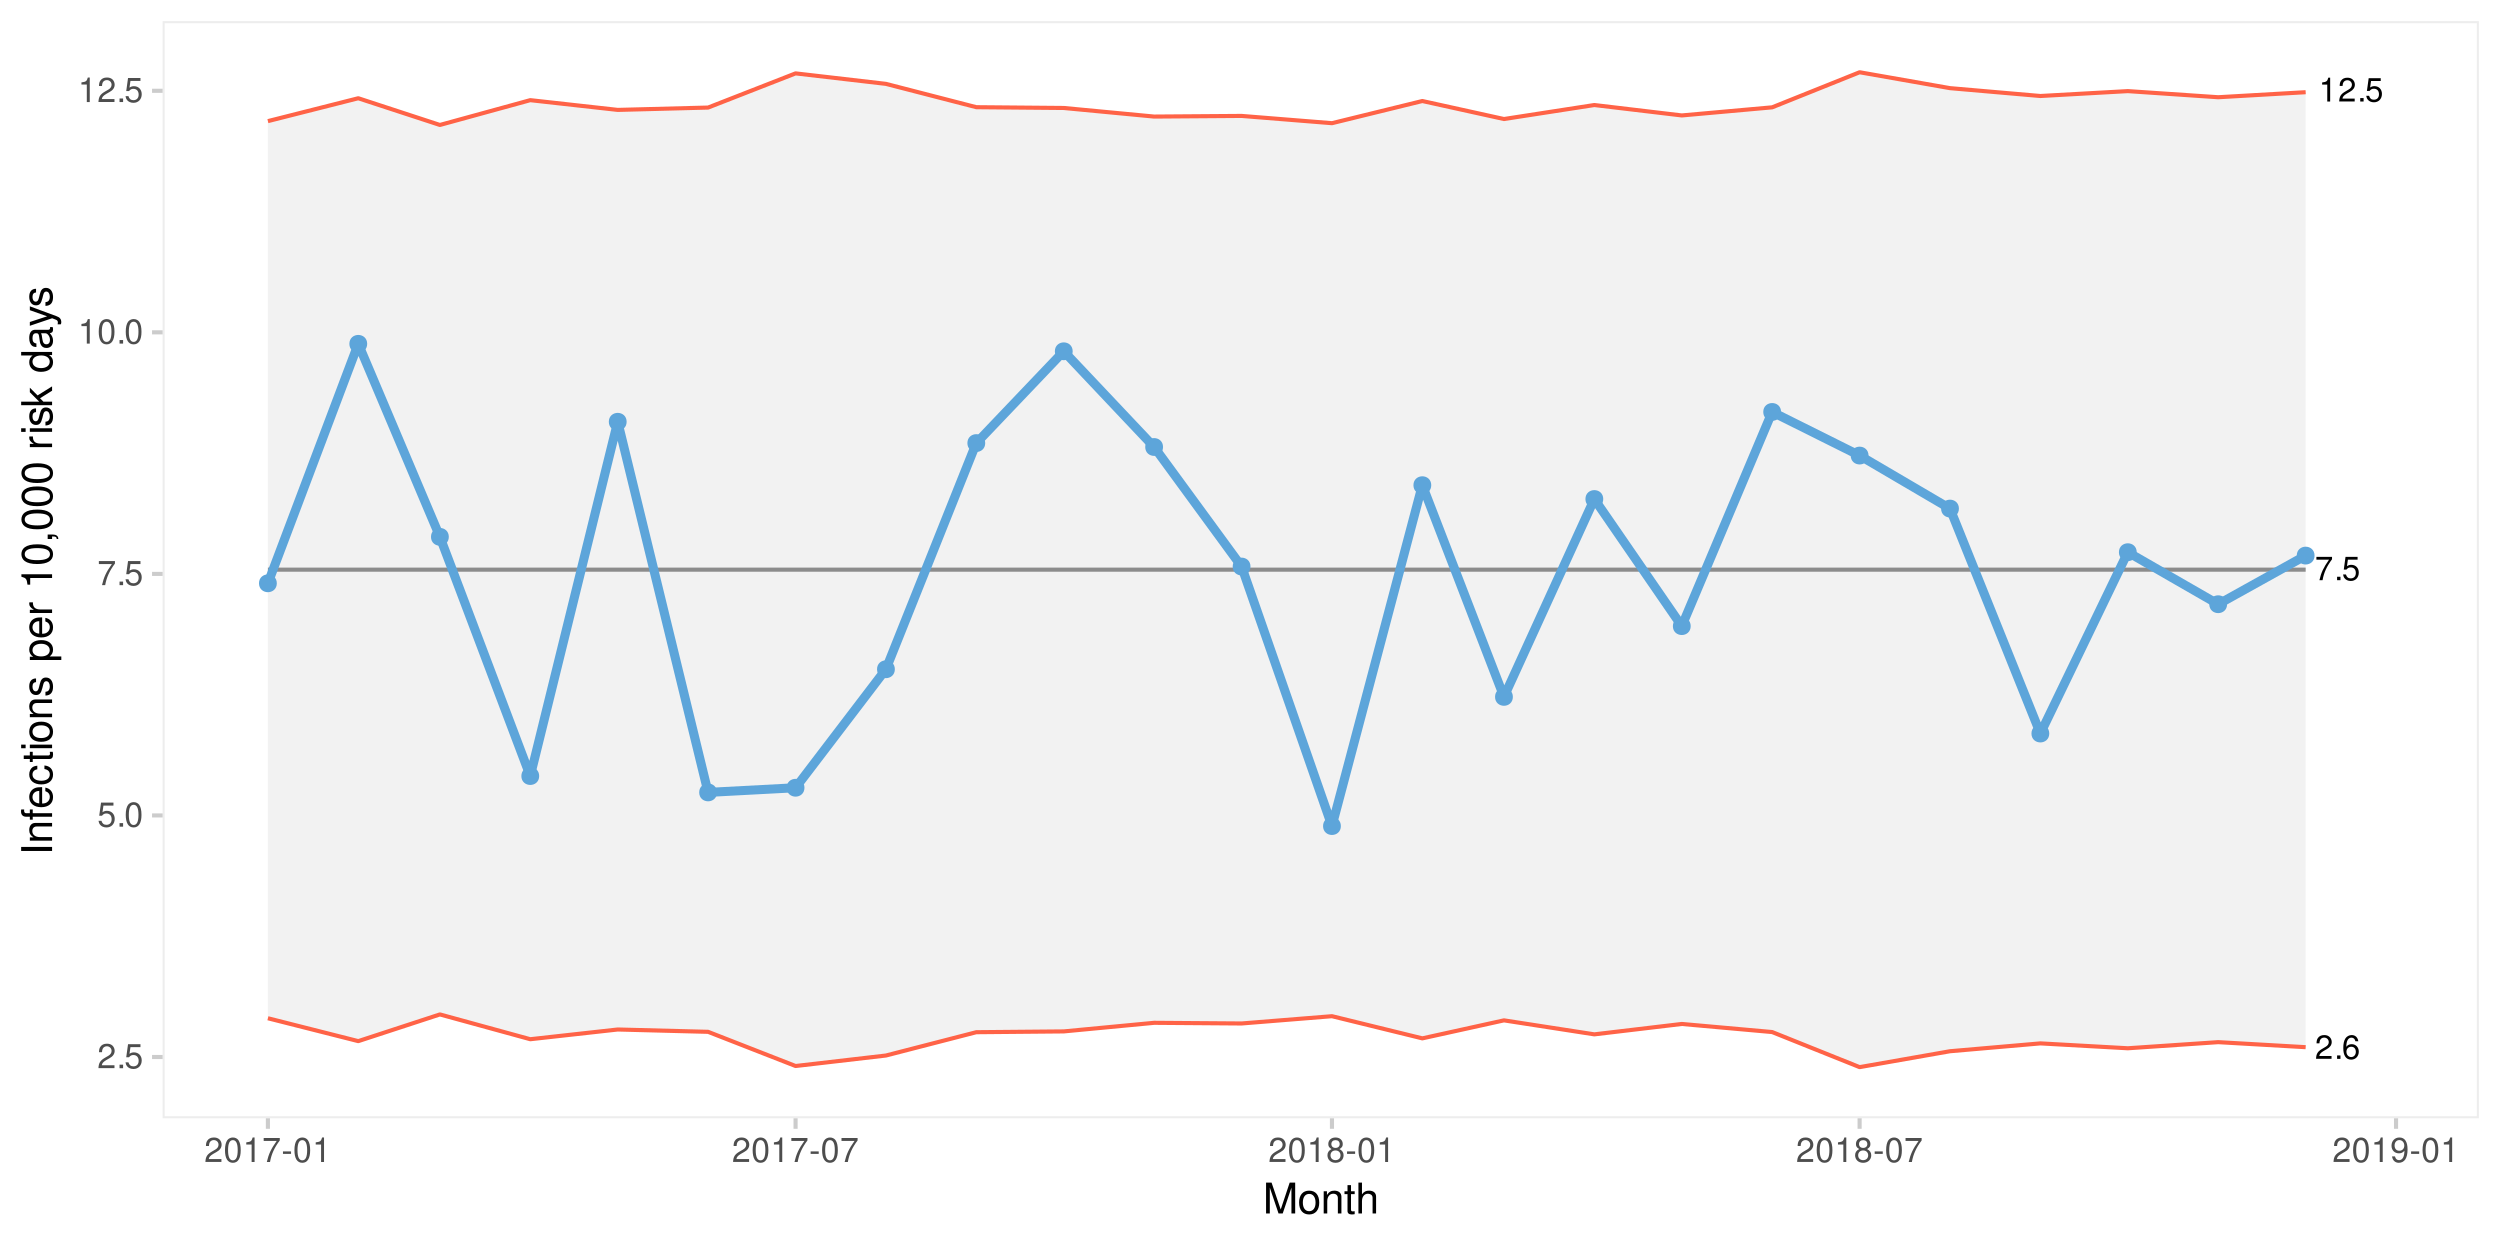
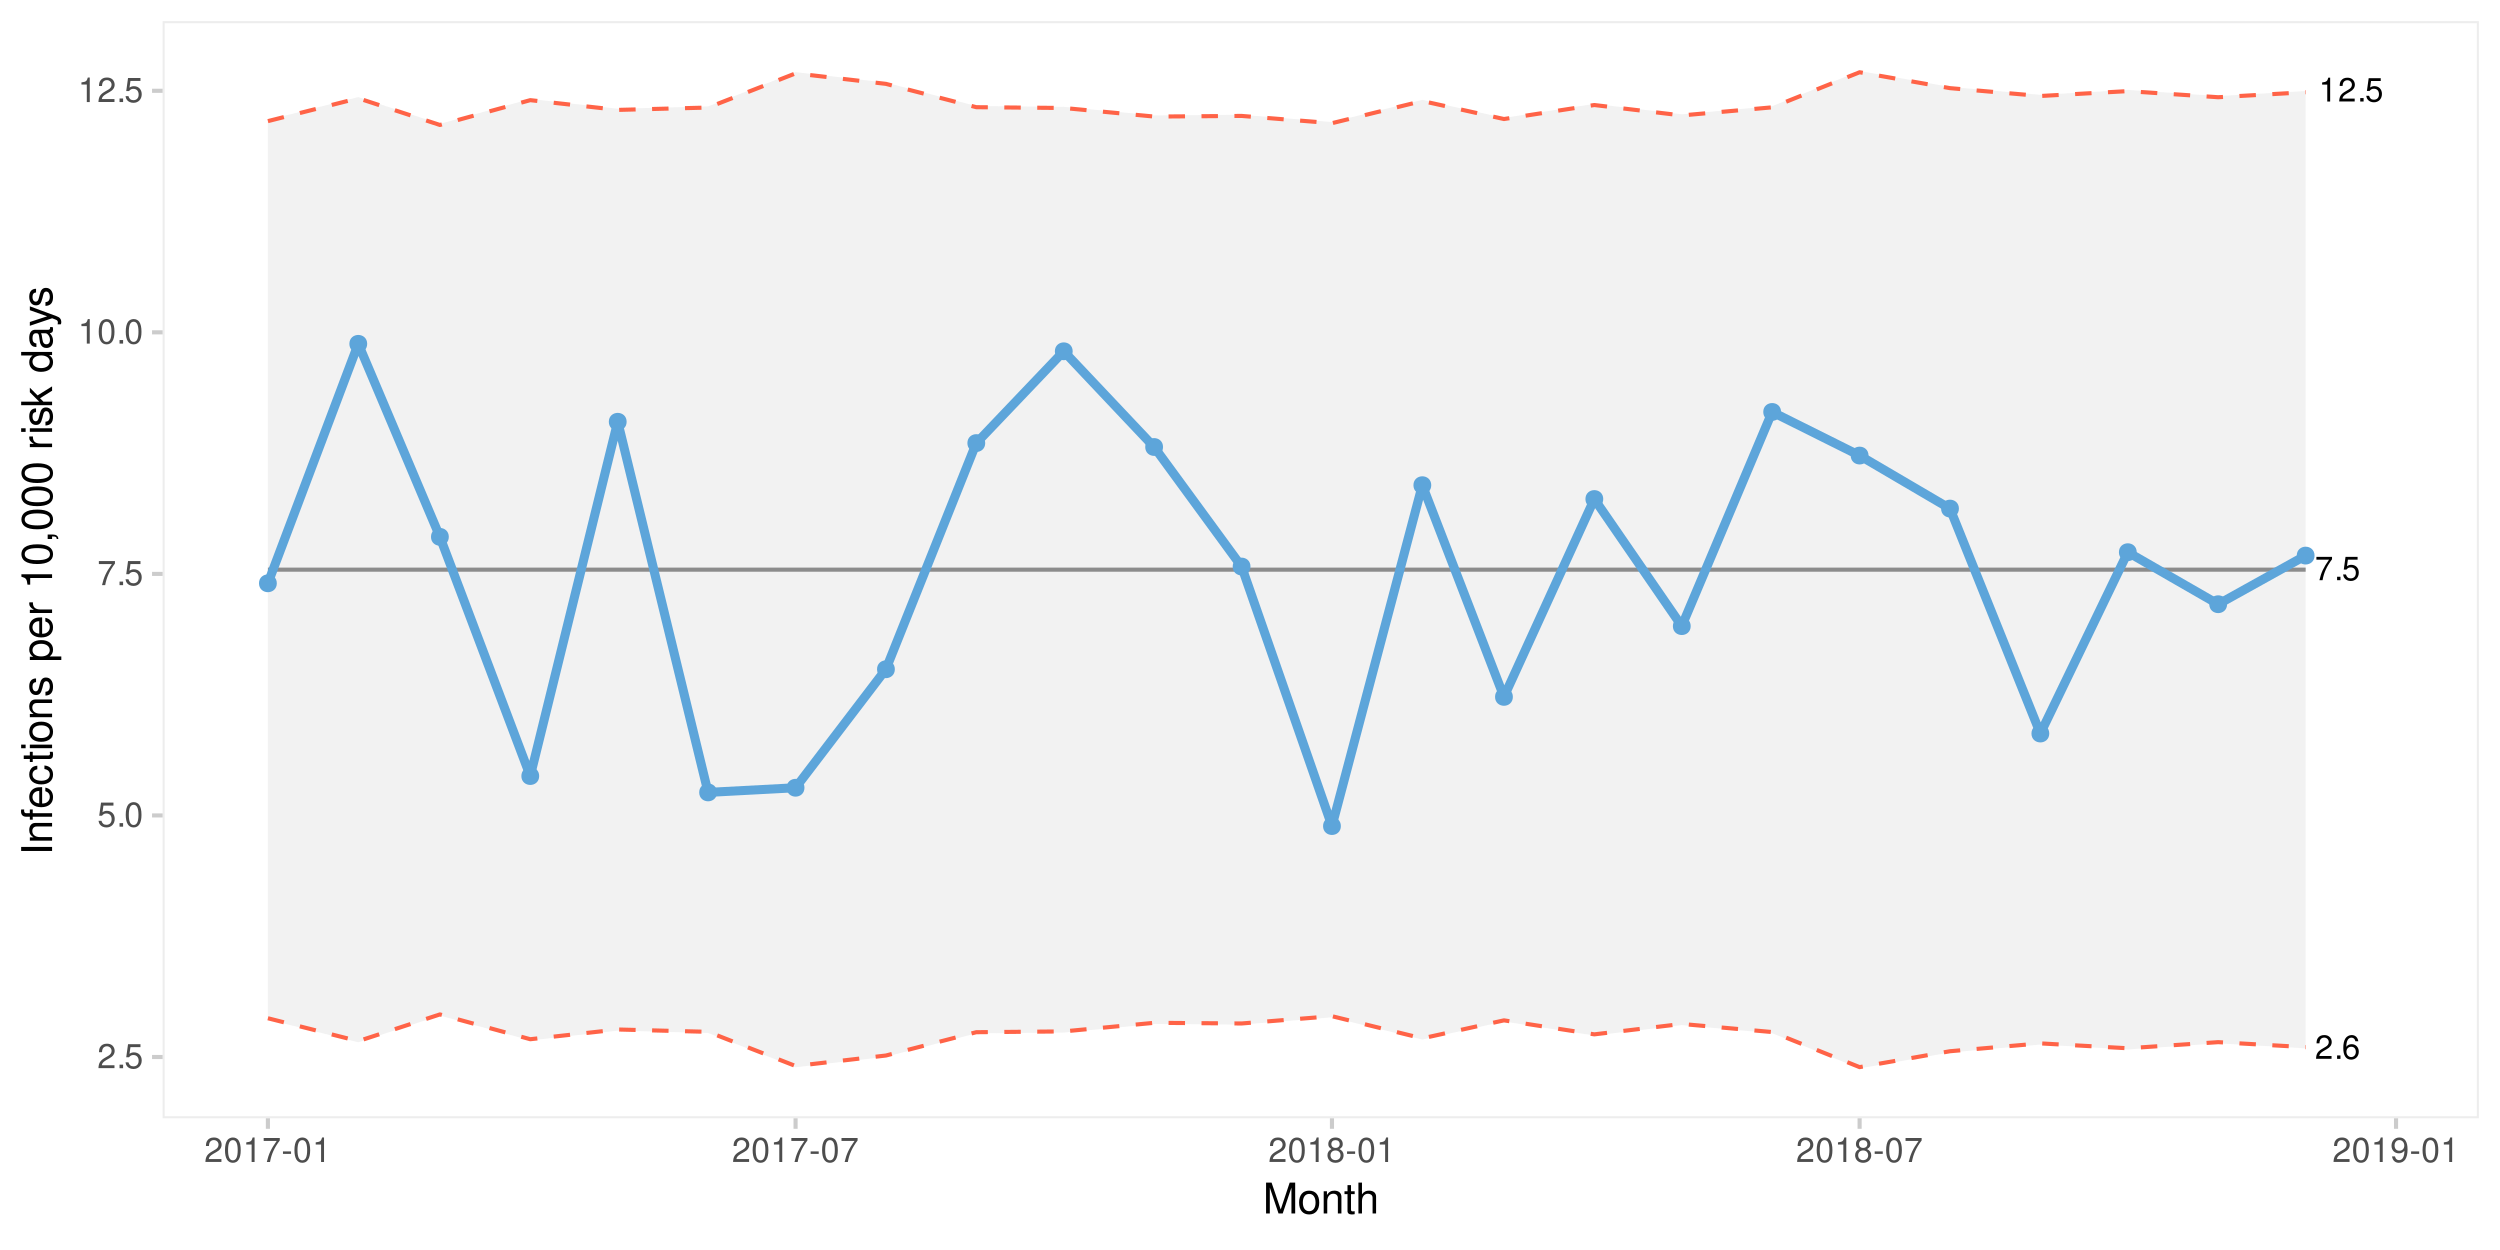
<svg xmlns="http://www.w3.org/2000/svg" xmlns:xlink="http://www.w3.org/1999/xlink" width="648" height="324" viewBox="0 0 648 324">
  <defs>
    <g>
      <g id="glyph-0-0">
        <path d="M 4.312 -0.75 L 1.141 -0.75 C 1.219 -1.25 1.484 -1.578 2.234 -2.031 L 3.078 -2.516 C 3.922 -2.984 4.359 -3.609 4.359 -4.375 C 4.359 -4.875 4.156 -5.359 3.797 -5.688 C 3.438 -6.016 3 -6.172 2.422 -6.172 C 1.656 -6.172 1.078 -5.891 0.75 -5.359 C 0.531 -5.047 0.438 -4.656 0.422 -4.031 L 1.172 -4.031 C 1.203 -4.453 1.25 -4.703 1.359 -4.906 C 1.547 -5.281 1.938 -5.516 2.391 -5.516 C 3.078 -5.516 3.594 -5.016 3.594 -4.344 C 3.594 -3.859 3.312 -3.422 2.766 -3.125 L 1.984 -2.656 C 0.719 -1.938 0.359 -1.359 0.297 -0.016 L 4.312 -0.016 Z M 4.312 -0.75 " />
      </g>
      <g id="glyph-0-1">
        <path d="M 1.625 -0.891 L 0.75 -0.891 L 0.75 0 L 1.625 0 Z M 1.625 -0.891 " />
      </g>
      <g id="glyph-0-2">
        <path d="M 4.25 -4.562 C 4.109 -5.578 3.453 -6.172 2.531 -6.172 C 1.875 -6.172 1.266 -5.844 0.906 -5.297 C 0.531 -4.688 0.359 -3.938 0.359 -2.812 C 0.359 -1.781 0.516 -1.125 0.875 -0.578 C 1.203 -0.062 1.734 0.203 2.391 0.203 C 3.547 0.203 4.375 -0.672 4.375 -1.875 C 4.375 -3 3.609 -3.812 2.531 -3.812 C 1.922 -3.812 1.453 -3.578 1.141 -3.125 C 1.141 -4.656 1.625 -5.5 2.484 -5.5 C 3.016 -5.5 3.375 -5.156 3.5 -4.562 Z M 2.438 -3.141 C 3.156 -3.141 3.609 -2.625 3.609 -1.812 C 3.609 -1.031 3.094 -0.469 2.406 -0.469 C 1.703 -0.469 1.172 -1.062 1.172 -1.844 C 1.172 -2.609 1.688 -3.141 2.438 -3.141 Z M 2.438 -3.141 " />
      </g>
      <g id="glyph-0-3">
        <path d="M 2.203 -4.391 L 2.203 0 L 2.953 0 L 2.953 -6.172 L 2.469 -6.172 C 2.203 -5.219 2.031 -5.094 0.875 -4.938 L 0.875 -4.391 Z M 2.203 -4.391 " />
      </g>
      <g id="glyph-0-4">
        <path d="M 4.062 -6.047 L 0.938 -6.047 L 0.484 -2.75 L 1.172 -2.75 C 1.531 -3.172 1.812 -3.312 2.297 -3.312 C 3.109 -3.312 3.609 -2.766 3.609 -1.875 C 3.609 -1 3.109 -0.469 2.281 -0.469 C 1.625 -0.469 1.234 -0.797 1.047 -1.484 L 0.297 -1.484 C 0.406 -0.984 0.484 -0.75 0.672 -0.531 C 1 -0.062 1.625 0.203 2.297 0.203 C 3.531 0.203 4.375 -0.688 4.375 -1.969 C 4.375 -3.172 3.578 -3.984 2.422 -3.984 C 2 -3.984 1.656 -3.875 1.312 -3.625 L 1.547 -5.312 L 4.062 -5.312 Z M 4.062 -6.047 " />
      </g>
      <g id="glyph-0-5">
        <path d="M 4.438 -6.047 L 0.391 -6.047 L 0.391 -5.312 L 3.656 -5.312 C 2.219 -3.25 1.625 -1.984 1.172 0 L 1.984 0 C 2.312 -1.938 3.078 -3.594 4.438 -5.422 Z M 4.438 -6.047 " />
      </g>
      <g id="glyph-1-0">
        <path d="M 4.453 -0.766 L 1.172 -0.766 C 1.25 -1.297 1.531 -1.625 2.297 -2.094 L 3.172 -2.594 C 4.047 -3.062 4.5 -3.719 4.5 -4.5 C 4.5 -5.031 4.281 -5.531 3.922 -5.875 C 3.547 -6.203 3.094 -6.359 2.5 -6.359 C 1.703 -6.359 1.125 -6.078 0.781 -5.531 C 0.547 -5.203 0.453 -4.797 0.438 -4.156 L 1.219 -4.156 C 1.234 -4.594 1.297 -4.844 1.406 -5.062 C 1.594 -5.438 2 -5.688 2.469 -5.688 C 3.172 -5.688 3.703 -5.172 3.703 -4.484 C 3.703 -3.969 3.406 -3.531 2.859 -3.219 L 2.047 -2.75 C 0.75 -2 0.375 -1.406 0.297 -0.016 L 4.453 -0.016 Z M 4.453 -0.766 " />
      </g>
      <g id="glyph-1-1">
        <path d="M 1.688 -0.922 L 0.766 -0.922 L 0.766 0 L 1.688 0 Z M 1.688 -0.922 " />
      </g>
      <g id="glyph-1-2">
        <path d="M 4.188 -6.234 L 0.969 -6.234 L 0.5 -2.844 L 1.219 -2.844 C 1.578 -3.266 1.875 -3.422 2.359 -3.422 C 3.203 -3.422 3.719 -2.844 3.719 -1.922 C 3.719 -1.031 3.203 -0.484 2.359 -0.484 C 1.688 -0.484 1.266 -0.828 1.078 -1.531 L 0.312 -1.531 C 0.406 -1.016 0.5 -0.781 0.688 -0.547 C 1.031 -0.078 1.672 0.203 2.375 0.203 C 3.641 0.203 4.516 -0.719 4.516 -2.031 C 4.516 -3.266 3.688 -4.109 2.5 -4.109 C 2.062 -4.109 1.703 -4 1.344 -3.734 L 1.594 -5.469 L 4.188 -5.469 Z M 4.188 -6.234 " />
      </g>
      <g id="glyph-1-3">
        <path d="M 2.422 -6.359 C 1.844 -6.359 1.312 -6.094 0.984 -5.672 C 0.578 -5.109 0.375 -4.25 0.375 -3.078 C 0.375 -0.938 1.078 0.203 2.422 0.203 C 3.734 0.203 4.453 -0.938 4.453 -3.031 C 4.453 -4.25 4.266 -5.078 3.859 -5.672 C 3.531 -6.109 3.016 -6.359 2.422 -6.359 Z M 2.422 -5.672 C 3.25 -5.672 3.672 -4.828 3.672 -3.094 C 3.672 -1.281 3.266 -0.438 2.406 -0.438 C 1.578 -0.438 1.172 -1.312 1.172 -3.062 C 1.172 -4.828 1.578 -5.672 2.422 -5.672 Z M 2.422 -5.672 " />
      </g>
      <g id="glyph-1-4">
        <path d="M 4.578 -6.234 L 0.406 -6.234 L 0.406 -5.469 L 3.781 -5.469 C 2.281 -3.359 1.688 -2.047 1.219 0 L 2.047 0 C 2.391 -2 3.172 -3.719 4.578 -5.594 Z M 4.578 -6.234 " />
      </g>
      <g id="glyph-1-5">
        <path d="M 2.281 -4.531 L 2.281 0 L 3.047 0 L 3.047 -6.359 L 2.547 -6.359 C 2.266 -5.391 2.094 -5.25 0.891 -5.094 L 0.891 -4.531 Z M 2.281 -4.531 " />
      </g>
      <g id="glyph-1-6">
        <path d="M 2.5 -2.75 L 0.406 -2.75 L 0.406 -2.109 L 2.5 -2.109 Z M 2.5 -2.75 " />
      </g>
      <g id="glyph-1-7">
        <path d="M 3.438 -3.359 C 4.094 -3.75 4.297 -4.062 4.297 -4.656 C 4.297 -5.672 3.531 -6.359 2.422 -6.359 C 1.312 -6.359 0.547 -5.672 0.547 -4.672 C 0.547 -4.062 0.75 -3.75 1.391 -3.359 C 0.672 -2.984 0.328 -2.469 0.328 -1.766 C 0.328 -0.609 1.172 0.203 2.422 0.203 C 3.656 0.203 4.516 -0.609 4.516 -1.766 C 4.516 -2.469 4.156 -2.984 3.438 -3.359 Z M 2.422 -5.672 C 3.078 -5.672 3.5 -5.281 3.5 -4.641 C 3.5 -4.047 3.062 -3.656 2.422 -3.656 C 1.766 -3.656 1.344 -4.047 1.344 -4.656 C 1.344 -5.281 1.766 -5.672 2.422 -5.672 Z M 2.422 -3 C 3.188 -3 3.719 -2.484 3.719 -1.75 C 3.719 -0.984 3.203 -0.484 2.406 -0.484 C 1.641 -0.484 1.125 -1 1.125 -1.734 C 1.125 -2.5 1.641 -3 2.422 -3 Z M 2.422 -3 " />
      </g>
      <g id="glyph-1-8">
        <path d="M 0.469 -1.453 C 0.609 -0.406 1.281 0.203 2.234 0.203 C 2.922 0.203 3.547 -0.125 3.922 -0.703 C 4.297 -1.328 4.484 -2.109 4.484 -3.25 C 4.484 -4.328 4.312 -5 3.953 -5.562 C 3.609 -6.094 3.062 -6.359 2.375 -6.359 C 1.188 -6.359 0.328 -5.469 0.328 -4.234 C 0.328 -3.062 1.125 -2.25 2.25 -2.25 C 2.844 -2.25 3.281 -2.453 3.672 -2.938 C 3.672 -1.359 3.172 -0.484 2.281 -0.484 C 1.734 -0.484 1.359 -0.828 1.234 -1.453 Z M 2.359 -5.688 C 3.094 -5.688 3.641 -5.078 3.641 -4.25 C 3.641 -3.469 3.109 -2.922 2.344 -2.922 C 1.594 -2.922 1.125 -3.453 1.125 -4.297 C 1.125 -5.109 1.641 -5.688 2.359 -5.688 Z M 2.359 -5.688 " />
      </g>
      <g id="glyph-2-0">
        <path d="M 5.141 0 L 7.406 -6.719 L 7.406 0 L 8.375 0 L 8.375 -8.016 L 6.953 -8.016 L 4.625 -1.031 L 2.25 -8.016 L 0.828 -8.016 L 0.828 0 L 1.797 0 L 1.797 -6.719 L 4.062 0 Z M 5.141 0 " />
      </g>
      <g id="glyph-2-1">
        <path d="M 2.984 -5.922 C 1.359 -5.922 0.391 -4.781 0.391 -2.844 C 0.391 -0.891 1.359 0.25 3 0.25 C 4.625 0.25 5.609 -0.906 5.609 -2.797 C 5.609 -4.797 4.656 -5.922 2.984 -5.922 Z M 3 -5.078 C 4.031 -5.078 4.656 -4.234 4.656 -2.812 C 4.656 -1.438 4.016 -0.594 3 -0.594 C 1.984 -0.594 1.359 -1.438 1.359 -2.844 C 1.359 -4.234 1.984 -5.078 3 -5.078 Z M 3 -5.078 " />
      </g>
      <g id="glyph-2-2">
        <path d="M 0.766 -5.766 L 0.766 0 L 1.688 0 L 1.688 -3.172 C 1.688 -4.359 2.312 -5.125 3.25 -5.125 C 3.984 -5.125 4.438 -4.688 4.438 -4 L 4.438 0 L 5.359 0 L 5.359 -4.359 C 5.359 -5.312 4.641 -5.922 3.531 -5.922 C 2.672 -5.922 2.125 -5.594 1.609 -4.797 L 1.609 -5.766 Z M 0.766 -5.766 " />
      </g>
      <g id="glyph-2-3">
        <path d="M 2.797 -5.766 L 1.844 -5.766 L 1.844 -7.344 L 0.938 -7.344 L 0.938 -5.766 L 0.156 -5.766 L 0.156 -5.016 L 0.938 -5.016 L 0.938 -0.656 C 0.938 -0.062 1.328 0.25 2.047 0.25 C 2.281 0.25 2.484 0.234 2.797 0.172 L 2.797 -0.594 C 2.656 -0.562 2.547 -0.547 2.359 -0.547 C 1.953 -0.547 1.844 -0.656 1.844 -1.062 L 1.844 -5.016 L 2.797 -5.016 Z M 2.797 -5.766 " />
      </g>
      <g id="glyph-2-4">
        <path d="M 0.766 -8.016 L 0.766 0 L 1.688 0 L 1.688 -3.172 C 1.688 -4.359 2.297 -5.125 3.25 -5.125 C 3.547 -5.125 3.844 -5.031 4.062 -4.875 C 4.328 -4.672 4.438 -4.406 4.438 -4 L 4.438 0 L 5.344 0 L 5.344 -4.359 C 5.344 -5.328 4.656 -5.922 3.531 -5.922 C 2.719 -5.922 2.219 -5.672 1.688 -4.969 L 1.688 -8.016 Z M 0.766 -8.016 " />
      </g>
      <g id="glyph-3-0">
        <path d="M -8.016 -2.141 L -8.016 -1.094 L 0 -1.094 L 0 -2.141 Z M -8.016 -2.141 " />
      </g>
      <g id="glyph-3-1">
        <path d="M -5.766 -0.766 L 0 -0.766 L 0 -1.688 L -3.172 -1.688 C -4.359 -1.688 -5.125 -2.312 -5.125 -3.25 C -5.125 -3.984 -4.688 -4.438 -4 -4.438 L 0 -4.438 L 0 -5.359 L -4.359 -5.359 C -5.312 -5.359 -5.922 -4.641 -5.922 -3.531 C -5.922 -2.672 -5.594 -2.125 -4.797 -1.609 L -5.766 -1.609 Z M -5.766 -0.766 " />
      </g>
      <g id="glyph-3-2">
        <path d="M -5.766 -2.844 L -5.766 -1.875 L -6.672 -1.875 C -7.047 -1.875 -7.25 -2.094 -7.25 -2.516 C -7.25 -2.594 -7.25 -2.625 -7.234 -2.844 L -8 -2.844 C -8.047 -2.625 -8.047 -2.516 -8.047 -2.328 C -8.047 -1.469 -7.562 -0.969 -6.75 -0.969 L -5.766 -0.969 L -5.766 -0.203 L -5.016 -0.203 L -5.016 -0.969 L 0 -0.969 L 0 -1.875 L -5.016 -1.875 L -5.016 -2.844 Z M -5.766 -2.844 " />
      </g>
      <g id="glyph-3-3">
        <path d="M -2.578 -5.641 C -3.453 -5.641 -3.984 -5.578 -4.406 -5.406 C -5.359 -5.031 -5.922 -4.156 -5.922 -3.078 C -5.922 -1.469 -4.703 -0.438 -2.812 -0.438 C -0.906 -0.438 0.25 -1.438 0.25 -3.062 C 0.25 -4.375 -0.5 -5.297 -1.75 -5.516 L -1.75 -4.594 C -0.984 -4.344 -0.594 -3.828 -0.594 -3.094 C -0.594 -2.516 -0.859 -2.016 -1.344 -1.703 C -1.672 -1.484 -2 -1.406 -2.578 -1.391 Z M -3.328 -1.422 C -4.391 -1.5 -5.078 -2.141 -5.078 -3.062 C -5.078 -4 -4.359 -4.656 -3.328 -4.656 Z M -3.328 -1.422 " />
      </g>
      <g id="glyph-3-4">
        <path d="M -3.828 -5.188 C -4.391 -5.141 -4.75 -5.016 -5.078 -4.797 C -5.609 -4.406 -5.922 -3.703 -5.922 -2.906 C -5.922 -1.344 -4.703 -0.344 -2.781 -0.344 C -0.922 -0.344 0.25 -1.328 0.25 -2.891 C 0.25 -4.266 -0.578 -5.141 -1.984 -5.25 L -1.984 -4.328 C -1.062 -4.172 -0.594 -3.703 -0.594 -2.922 C -0.594 -1.906 -1.422 -1.297 -2.781 -1.297 C -4.219 -1.297 -5.078 -1.891 -5.078 -2.891 C -5.078 -3.656 -4.625 -4.141 -3.828 -4.25 Z M -3.828 -5.188 " />
      </g>
      <g id="glyph-3-5">
        <path d="M -5.766 -2.797 L -5.766 -1.844 L -7.344 -1.844 L -7.344 -0.938 L -5.766 -0.938 L -5.766 -0.156 L -5.016 -0.156 L -5.016 -0.938 L -0.656 -0.938 C -0.062 -0.938 0.25 -1.328 0.25 -2.047 C 0.25 -2.281 0.234 -2.484 0.172 -2.797 L -0.594 -2.797 C -0.562 -2.656 -0.547 -2.547 -0.547 -2.359 C -0.547 -1.953 -0.656 -1.844 -1.062 -1.844 L -5.016 -1.844 L -5.016 -2.797 Z M -5.766 -2.797 " />
      </g>
      <g id="glyph-3-6">
        <path d="M -5.766 -1.656 L -5.766 -0.734 L 0 -0.734 L 0 -1.656 Z M -8.016 -1.656 L -8.016 -0.719 L -6.859 -0.719 L -6.859 -1.656 Z M -8.016 -1.656 " />
      </g>
      <g id="glyph-3-7">
        <path d="M -5.922 -2.984 C -5.922 -1.359 -4.781 -0.391 -2.844 -0.391 C -0.891 -0.391 0.25 -1.359 0.25 -3 C 0.25 -4.625 -0.906 -5.609 -2.797 -5.609 C -4.797 -5.609 -5.922 -4.656 -5.922 -2.984 Z M -5.078 -3 C -5.078 -4.031 -4.234 -4.656 -2.812 -4.656 C -1.438 -4.656 -0.594 -4.016 -0.594 -3 C -0.594 -1.984 -1.438 -1.359 -2.844 -1.359 C -4.234 -1.359 -5.078 -1.984 -5.078 -3 Z M -5.078 -3 " />
      </g>
      <g id="glyph-3-8">
        <path d="M -4.156 -4.812 C -5.297 -4.812 -5.922 -4.062 -5.922 -2.734 C -5.922 -1.391 -5.234 -0.516 -4.172 -0.516 C -3.266 -0.516 -2.844 -0.984 -2.516 -2.344 L -2.297 -3.203 C -2.141 -3.844 -1.906 -4.094 -1.5 -4.094 C -0.953 -4.094 -0.594 -3.547 -0.594 -2.75 C -0.594 -2.25 -0.734 -1.844 -0.984 -1.609 C -1.141 -1.469 -1.312 -1.391 -1.719 -1.344 L -1.719 -0.375 C -0.391 -0.422 0.25 -1.172 0.25 -2.672 C 0.25 -4.125 -0.469 -5.047 -1.578 -5.047 C -2.438 -5.047 -2.906 -4.562 -3.172 -3.422 L -3.391 -2.547 C -3.562 -1.797 -3.812 -1.469 -4.219 -1.469 C -4.75 -1.469 -5.078 -1.953 -5.078 -2.688 C -5.078 -3.438 -4.766 -3.828 -4.156 -3.844 Z M -4.156 -4.812 " />
      </g>
      <g id="glyph-3-9">
</g>
      <g id="glyph-3-10">
        <path d="M 2.391 -0.594 L 2.391 -1.516 L -0.609 -1.516 C -0.016 -2 0.25 -2.547 0.25 -3.281 C 0.25 -4.781 -0.953 -5.75 -2.781 -5.75 C -4.719 -5.75 -5.922 -4.812 -5.922 -3.281 C -5.922 -2.5 -5.578 -1.875 -4.891 -1.438 L -5.766 -1.438 L -5.766 -0.594 Z M -5.078 -3.125 C -5.078 -4.141 -4.188 -4.797 -2.812 -4.797 C -1.5 -4.797 -0.609 -4.125 -0.609 -3.125 C -0.609 -2.141 -1.484 -1.516 -2.844 -1.516 C -4.188 -1.516 -5.078 -2.141 -5.078 -3.125 Z M -5.078 -3.125 " />
      </g>
      <g id="glyph-3-11">
        <path d="M -5.766 -0.766 L 0 -0.766 L 0 -1.688 L -2.984 -1.688 C -4.375 -1.688 -5 -2.266 -4.969 -3.531 L -5.891 -3.531 C -5.922 -3.375 -5.922 -3.281 -5.922 -3.172 C -5.922 -2.578 -5.578 -2.141 -4.719 -1.609 L -5.766 -1.609 Z M -5.766 -0.766 " />
      </g>
      <g id="glyph-3-12">
        <path d="M -5.672 -2.844 L 0 -2.844 L 0 -3.812 L -7.953 -3.812 L -7.953 -3.172 C -6.734 -2.844 -6.562 -2.625 -6.375 -1.125 L -5.672 -1.125 Z M -5.672 -2.844 " />
      </g>
      <g id="glyph-3-13">
        <path d="M -7.953 -3.031 C -7.953 -2.297 -7.625 -1.641 -7.078 -1.234 C -6.375 -0.719 -5.328 -0.469 -3.844 -0.469 C -1.172 -0.469 0.25 -1.359 0.25 -3.031 C 0.25 -4.672 -1.172 -5.578 -3.781 -5.578 C -5.328 -5.578 -6.359 -5.328 -7.078 -4.812 C -7.641 -4.406 -7.953 -3.766 -7.953 -3.031 Z M -7.094 -3.031 C -7.094 -4.062 -6.031 -4.594 -3.875 -4.594 C -1.609 -4.594 -0.547 -4.078 -0.547 -3 C -0.547 -1.984 -1.656 -1.469 -3.844 -1.469 C -6.031 -1.469 -7.094 -1.984 -7.094 -3.031 Z M -7.094 -3.031 " />
      </g>
      <g id="glyph-3-14">
        <path d="M -1.141 -0.953 L 0 -0.953 L 0 -1.609 L 0.203 -1.609 C 0.953 -1.609 1.172 -1.469 1.203 -0.953 L 1.609 -0.953 C 1.641 -1.688 1.109 -2.109 0.172 -2.109 L -1.141 -2.109 Z M -1.141 -0.953 " />
      </g>
      <g id="glyph-3-15">
        <path d="M -8.016 -1.547 L -8.016 -0.641 L 0 -0.641 L 0 -1.547 L -2.25 -1.547 L -3.125 -2.438 L 0 -4.391 L 0 -5.516 L -3.766 -3.172 L -5.766 -5.172 L -5.766 -4 L -3.328 -1.547 Z M -8.016 -1.547 " />
      </g>
      <g id="glyph-3-16">
        <path d="M -8.016 -5.438 L -8.016 -4.531 L -5.031 -4.531 C -5.625 -4.141 -5.922 -3.531 -5.922 -2.766 C -5.922 -1.266 -4.734 -0.281 -2.891 -0.281 C -0.953 -0.281 0.25 -1.234 0.25 -2.797 C 0.25 -3.594 -0.047 -4.141 -0.766 -4.625 L 0 -4.625 L 0 -5.438 Z M -5.078 -2.922 C -5.078 -3.906 -4.203 -4.531 -2.812 -4.531 C -1.484 -4.531 -0.609 -3.891 -0.609 -2.922 C -0.609 -1.906 -1.5 -1.25 -2.844 -1.25 C -4.188 -1.25 -5.078 -1.906 -5.078 -2.922 Z M -5.078 -2.922 " />
      </g>
      <g id="glyph-3-17">
        <path d="M -0.531 -5.891 C -0.516 -5.781 -0.516 -5.734 -0.516 -5.688 C -0.516 -5.375 -0.688 -5.188 -0.969 -5.188 L -4.359 -5.188 C -5.375 -5.188 -5.922 -4.438 -5.922 -3.031 C -5.922 -2.172 -5.688 -1.5 -5.266 -1.109 C -4.969 -0.844 -4.625 -0.734 -4.062 -0.719 L -4.062 -1.641 C -4.766 -1.719 -5.078 -2.141 -5.078 -2.984 C -5.078 -3.828 -4.781 -4.281 -4.219 -4.281 L -3.984 -4.281 C -3.594 -4.266 -3.438 -4.062 -3.344 -3.328 C -3.172 -2.031 -3.141 -1.828 -2.984 -1.469 C -2.703 -0.797 -2.203 -0.469 -1.453 -0.469 C -0.406 -0.469 0.25 -1.188 0.25 -2.359 C 0.25 -3.078 0 -3.656 -0.594 -4.312 C 0 -4.375 0.25 -4.656 0.25 -5.266 C 0.25 -5.453 0.234 -5.578 0.156 -5.891 Z M -1.812 -4.281 C -1.5 -4.281 -1.312 -4.188 -1.062 -3.922 C -0.719 -3.547 -0.547 -3.094 -0.547 -2.547 C -0.547 -1.844 -0.891 -1.422 -1.469 -1.422 C -2.078 -1.422 -2.391 -1.812 -2.531 -2.812 C -2.656 -3.781 -2.703 -3.969 -2.844 -4.281 Z M -1.812 -4.281 " />
      </g>
      <g id="glyph-3-18">
        <path d="M -5.766 -4.266 L -1.281 -2.672 L -5.766 -1.203 L -5.766 -0.219 L 0.016 -2.172 L 0.938 -1.812 C 1.344 -1.656 1.5 -1.469 1.5 -1.078 C 1.5 -0.922 1.469 -0.797 1.438 -0.594 L 2.25 -0.594 C 2.359 -0.781 2.391 -0.969 2.391 -1.203 C 2.391 -1.5 2.297 -1.828 2.125 -2.062 C 1.906 -2.359 1.672 -2.516 1.203 -2.688 L -5.766 -5.266 Z M -5.766 -4.266 " />
      </g>
    </g>
    <clipPath id="clip-0">
      <path clip-rule="nonzero" d="M 42.152 5.48 L 642.523 5.48 L 642.523 289.852 L 42.152 289.852 Z M 42.152 5.48 " />
    </clipPath>
    <clipPath id="clip-1">
      <path clip-rule="nonzero" d="M 42.152 5.48 L 642.523 5.48 L 642.523 289.852 L 42.152 289.852 Z M 42.152 5.48 " />
    </clipPath>
  </defs>
  <rect x="-64.8" y="-32.4" width="777.6" height="388.8" fill="rgb(100%, 100%, 100%)" fill-opacity="1" />
  <rect x="-64.8" y="-32.4" width="777.6" height="388.8" fill="rgb(100%, 100%, 100%)" fill-opacity="1" />
  <path fill="none" stroke-width="1.067" stroke-linecap="round" stroke-linejoin="round" stroke="rgb(100%, 100%, 100%)" stroke-opacity="1" stroke-miterlimit="10" d="M 0 324 L 648 324 L 648 0 L 0 0 Z M 0 324 " />
  <g clip-path="url(#clip-0)">
    <path fill-rule="nonzero" fill="rgb(100%, 100%, 100%)" fill-opacity="1" d="M 42.152 289.848 L 642.523 289.848 L 642.523 5.477 L 42.152 5.477 Z M 42.152 289.848 " />
  </g>
  <path fill-rule="nonzero" fill="rgb(87.059%, 87.059%, 87.059%)" fill-opacity="0.4" d="M 69.441 31.109 L 92.863 25.16 L 114.023 32.102 L 137.445 25.656 L 160.117 28.188 L 183.539 27.578 L 206.211 18.699 L 229.633 21.422 L 253.059 27.484 L 275.727 27.691 L 299.152 29.918 L 321.82 29.75 L 345.246 31.641 L 368.668 25.883 L 389.828 30.559 L 413.25 26.922 L 435.922 29.625 L 459.344 27.52 L 482.012 18.406 L 505.438 22.535 L 528.863 24.574 L 551.531 23.309 L 574.957 24.895 L 597.625 23.59 L 597.625 271.738 L 574.957 270.434 L 551.531 272.023 L 528.863 270.754 L 505.438 272.793 L 482.012 276.922 L 459.344 267.809 L 435.922 265.703 L 413.25 268.406 L 389.828 264.77 L 368.668 269.449 L 345.246 263.688 L 321.82 265.578 L 299.152 265.41 L 275.727 267.641 L 253.059 267.844 L 229.633 273.906 L 206.211 276.629 L 183.539 267.75 L 160.117 267.141 L 137.445 269.672 L 114.023 263.227 L 92.863 270.168 L 69.441 264.223 Z M 69.441 31.109 " />
  <path fill="none" stroke-width="1.067" stroke-linecap="butt" stroke-linejoin="round" stroke="rgb(54.902%, 54.902%, 54.902%)" stroke-opacity="1" stroke-miterlimit="10" d="M 69.441 147.664 L 597.625 147.664 " />
  <path fill="none" stroke-width="2.347" stroke-linecap="butt" stroke-linejoin="round" stroke="rgb(36.471%, 64.706%, 85.49%)" stroke-opacity="1" stroke-miterlimit="10" d="M 69.441 151.191 L 92.863 89.121 L 114.023 139.152 L 137.445 201.152 L 160.117 109.324 L 183.539 205.391 L 206.211 204.184 L 229.633 173.469 L 253.059 114.848 L 275.727 91.055 L 299.152 115.863 L 321.82 146.848 L 345.246 214.117 L 368.668 125.762 L 389.828 180.633 L 413.25 129.348 L 435.922 162.293 L 459.344 106.777 L 482.012 118.082 L 505.438 131.824 L 528.863 190.129 L 551.531 143.133 L 574.957 156.613 L 597.625 144.012 " />
  <path fill-rule="nonzero" fill="rgb(36.471%, 64.706%, 85.49%)" fill-opacity="1" stroke-width="0.709" stroke-linecap="round" stroke-linejoin="round" stroke="rgb(36.471%, 64.706%, 85.49%)" stroke-opacity="1" stroke-miterlimit="10" d="M 71.395 151.191 C 71.395 153.797 67.484 153.797 67.484 151.191 C 67.484 148.586 71.395 148.586 71.395 151.191 " />
  <path fill-rule="nonzero" fill="rgb(36.471%, 64.706%, 85.49%)" fill-opacity="1" stroke-width="0.709" stroke-linecap="round" stroke-linejoin="round" stroke="rgb(36.471%, 64.706%, 85.49%)" stroke-opacity="1" stroke-miterlimit="10" d="M 94.82 89.121 C 94.82 91.73 90.91 91.73 90.91 89.121 C 90.91 86.516 94.82 86.516 94.82 89.121 " />
  <path fill-rule="nonzero" fill="rgb(36.471%, 64.706%, 85.49%)" fill-opacity="1" stroke-width="0.709" stroke-linecap="round" stroke-linejoin="round" stroke="rgb(36.471%, 64.706%, 85.49%)" stroke-opacity="1" stroke-miterlimit="10" d="M 115.977 139.152 C 115.977 141.758 112.066 141.758 112.066 139.152 C 112.066 136.547 115.977 136.547 115.977 139.152 " />
  <path fill-rule="nonzero" fill="rgb(36.471%, 64.706%, 85.49%)" fill-opacity="1" stroke-width="0.709" stroke-linecap="round" stroke-linejoin="round" stroke="rgb(36.471%, 64.706%, 85.49%)" stroke-opacity="1" stroke-miterlimit="10" d="M 139.402 201.152 C 139.402 203.758 135.492 203.758 135.492 201.152 C 135.492 198.547 139.402 198.547 139.402 201.152 " />
  <path fill-rule="nonzero" fill="rgb(36.471%, 64.706%, 85.49%)" fill-opacity="1" stroke-width="0.709" stroke-linecap="round" stroke-linejoin="round" stroke="rgb(36.471%, 64.706%, 85.49%)" stroke-opacity="1" stroke-miterlimit="10" d="M 162.07 109.324 C 162.07 111.93 158.16 111.93 158.16 109.324 C 158.16 106.719 162.07 106.719 162.07 109.324 " />
  <path fill-rule="nonzero" fill="rgb(36.471%, 64.706%, 85.49%)" fill-opacity="1" stroke-width="0.709" stroke-linecap="round" stroke-linejoin="round" stroke="rgb(36.471%, 64.706%, 85.49%)" stroke-opacity="1" stroke-miterlimit="10" d="M 185.496 205.391 C 185.496 208 181.586 208 181.586 205.391 C 181.586 202.785 185.496 202.785 185.496 205.391 " />
  <path fill-rule="nonzero" fill="rgb(36.471%, 64.706%, 85.49%)" fill-opacity="1" stroke-width="0.709" stroke-linecap="round" stroke-linejoin="round" stroke="rgb(36.471%, 64.706%, 85.49%)" stroke-opacity="1" stroke-miterlimit="10" d="M 208.164 204.184 C 208.164 206.789 204.254 206.789 204.254 204.184 C 204.254 201.578 208.164 201.578 208.164 204.184 " />
  <path fill-rule="nonzero" fill="rgb(36.471%, 64.706%, 85.49%)" fill-opacity="1" stroke-width="0.709" stroke-linecap="round" stroke-linejoin="round" stroke="rgb(36.471%, 64.706%, 85.49%)" stroke-opacity="1" stroke-miterlimit="10" d="M 231.59 173.469 C 231.59 176.078 227.68 176.078 227.68 173.469 C 227.68 170.863 231.59 170.863 231.59 173.469 " />
  <path fill-rule="nonzero" fill="rgb(36.471%, 64.706%, 85.49%)" fill-opacity="1" stroke-width="0.709" stroke-linecap="round" stroke-linejoin="round" stroke="rgb(36.471%, 64.706%, 85.49%)" stroke-opacity="1" stroke-miterlimit="10" d="M 255.012 114.848 C 255.012 117.453 251.102 117.453 251.102 114.848 C 251.102 112.238 255.012 112.238 255.012 114.848 " />
  <path fill-rule="nonzero" fill="rgb(36.471%, 64.706%, 85.49%)" fill-opacity="1" stroke-width="0.709" stroke-linecap="round" stroke-linejoin="round" stroke="rgb(36.471%, 64.706%, 85.49%)" stroke-opacity="1" stroke-miterlimit="10" d="M 277.684 91.055 C 277.684 93.66 273.773 93.66 273.773 91.055 C 273.773 88.449 277.684 88.449 277.684 91.055 " />
  <path fill-rule="nonzero" fill="rgb(36.471%, 64.706%, 85.49%)" fill-opacity="1" stroke-width="0.709" stroke-linecap="round" stroke-linejoin="round" stroke="rgb(36.471%, 64.706%, 85.49%)" stroke-opacity="1" stroke-miterlimit="10" d="M 301.105 115.863 C 301.105 118.469 297.195 118.469 297.195 115.863 C 297.195 113.254 301.105 113.254 301.105 115.863 " />
  <path fill-rule="nonzero" fill="rgb(36.471%, 64.706%, 85.49%)" fill-opacity="1" stroke-width="0.709" stroke-linecap="round" stroke-linejoin="round" stroke="rgb(36.471%, 64.706%, 85.49%)" stroke-opacity="1" stroke-miterlimit="10" d="M 323.773 146.848 C 323.773 149.457 319.867 149.457 319.867 146.848 C 319.867 144.242 323.773 144.242 323.773 146.848 " />
  <path fill-rule="nonzero" fill="rgb(36.471%, 64.706%, 85.49%)" fill-opacity="1" stroke-width="0.709" stroke-linecap="round" stroke-linejoin="round" stroke="rgb(36.471%, 64.706%, 85.49%)" stroke-opacity="1" stroke-miterlimit="10" d="M 347.199 214.117 C 347.199 216.723 343.289 216.723 343.289 214.117 C 343.289 211.508 347.199 211.508 347.199 214.117 " />
  <path fill-rule="nonzero" fill="rgb(36.471%, 64.706%, 85.49%)" fill-opacity="1" stroke-width="0.709" stroke-linecap="round" stroke-linejoin="round" stroke="rgb(36.471%, 64.706%, 85.49%)" stroke-opacity="1" stroke-miterlimit="10" d="M 370.625 125.762 C 370.625 128.367 366.715 128.367 366.715 125.762 C 366.715 123.156 370.625 123.156 370.625 125.762 " />
  <path fill-rule="nonzero" fill="rgb(36.471%, 64.706%, 85.49%)" fill-opacity="1" stroke-width="0.709" stroke-linecap="round" stroke-linejoin="round" stroke="rgb(36.471%, 64.706%, 85.49%)" stroke-opacity="1" stroke-miterlimit="10" d="M 391.781 180.633 C 391.781 183.238 387.871 183.238 387.871 180.633 C 387.871 178.023 391.781 178.023 391.781 180.633 " />
  <path fill-rule="nonzero" fill="rgb(36.471%, 64.706%, 85.49%)" fill-opacity="1" stroke-width="0.709" stroke-linecap="round" stroke-linejoin="round" stroke="rgb(36.471%, 64.706%, 85.49%)" stroke-opacity="1" stroke-miterlimit="10" d="M 415.207 129.348 C 415.207 131.953 411.297 131.953 411.297 129.348 C 411.297 126.742 415.207 126.742 415.207 129.348 " />
  <path fill-rule="nonzero" fill="rgb(36.471%, 64.706%, 85.49%)" fill-opacity="1" stroke-width="0.709" stroke-linecap="round" stroke-linejoin="round" stroke="rgb(36.471%, 64.706%, 85.49%)" stroke-opacity="1" stroke-miterlimit="10" d="M 437.875 162.293 C 437.875 164.898 433.965 164.898 433.965 162.293 C 433.965 159.684 437.875 159.684 437.875 162.293 " />
  <path fill-rule="nonzero" fill="rgb(36.471%, 64.706%, 85.49%)" fill-opacity="1" stroke-width="0.709" stroke-linecap="round" stroke-linejoin="round" stroke="rgb(36.471%, 64.706%, 85.49%)" stroke-opacity="1" stroke-miterlimit="10" d="M 461.301 106.777 C 461.301 109.383 457.391 109.383 457.391 106.777 C 457.391 104.172 461.301 104.172 461.301 106.777 " />
  <path fill-rule="nonzero" fill="rgb(36.471%, 64.706%, 85.49%)" fill-opacity="1" stroke-width="0.709" stroke-linecap="round" stroke-linejoin="round" stroke="rgb(36.471%, 64.706%, 85.49%)" stroke-opacity="1" stroke-miterlimit="10" d="M 483.969 118.082 C 483.969 120.688 480.059 120.688 480.059 118.082 C 480.059 115.477 483.969 115.477 483.969 118.082 " />
  <path fill-rule="nonzero" fill="rgb(36.471%, 64.706%, 85.49%)" fill-opacity="1" stroke-width="0.709" stroke-linecap="round" stroke-linejoin="round" stroke="rgb(36.471%, 64.706%, 85.49%)" stroke-opacity="1" stroke-miterlimit="10" d="M 507.395 131.824 C 507.395 134.43 503.484 134.43 503.484 131.824 C 503.484 129.215 507.395 129.215 507.395 131.824 " />
  <path fill-rule="nonzero" fill="rgb(36.471%, 64.706%, 85.49%)" fill-opacity="1" stroke-width="0.709" stroke-linecap="round" stroke-linejoin="round" stroke="rgb(36.471%, 64.706%, 85.49%)" stroke-opacity="1" stroke-miterlimit="10" d="M 530.816 190.129 C 530.816 192.738 526.906 192.738 526.906 190.129 C 526.906 187.523 530.816 187.523 530.816 190.129 " />
  <path fill-rule="nonzero" fill="rgb(36.471%, 64.706%, 85.49%)" fill-opacity="1" stroke-width="0.709" stroke-linecap="round" stroke-linejoin="round" stroke="rgb(36.471%, 64.706%, 85.49%)" stroke-opacity="1" stroke-miterlimit="10" d="M 553.484 143.133 C 553.484 145.738 549.578 145.738 549.578 143.133 C 549.578 140.523 553.484 140.523 553.484 143.133 " />
  <path fill-rule="nonzero" fill="rgb(36.471%, 64.706%, 85.49%)" fill-opacity="1" stroke-width="0.709" stroke-linecap="round" stroke-linejoin="round" stroke="rgb(36.471%, 64.706%, 85.49%)" stroke-opacity="1" stroke-miterlimit="10" d="M 576.91 156.613 C 576.91 159.219 573 159.219 573 156.613 C 573 154.008 576.91 154.008 576.91 156.613 " />
  <path fill-rule="nonzero" fill="rgb(36.471%, 64.706%, 85.49%)" fill-opacity="1" stroke-width="0.709" stroke-linecap="round" stroke-linejoin="round" stroke="rgb(36.471%, 64.706%, 85.49%)" stroke-opacity="1" stroke-miterlimit="10" d="M 599.578 144.012 C 599.578 146.617 595.672 146.617 595.672 144.012 C 595.672 141.402 599.578 141.402 599.578 144.012 " />
  <g fill="rgb(0%, 0%, 0%)" fill-opacity="1">
    <use xlink:href="#glyph-0-0" x="600.023" y="274.46" />
    <use xlink:href="#glyph-0-1" x="605.023" y="274.46" />
    <use xlink:href="#glyph-0-2" x="607.023" y="274.46" />
  </g>
  <g fill="rgb(0%, 0%, 0%)" fill-opacity="1">
    <use xlink:href="#glyph-0-3" x="601.023" y="26.312" />
    <use xlink:href="#glyph-0-0" x="606.023" y="26.312" />
    <use xlink:href="#glyph-0-1" x="611.023" y="26.312" />
    <use xlink:href="#glyph-0-4" x="613.023" y="26.312" />
  </g>
  <g fill="rgb(0%, 0%, 0%)" fill-opacity="1">
    <use xlink:href="#glyph-0-5" x="600.023" y="150.386" />
    <use xlink:href="#glyph-0-1" x="605.023" y="150.386" />
    <use xlink:href="#glyph-0-4" x="607.023" y="150.386" />
  </g>
-   <path fill="none" stroke-width="1.067" stroke-linecap="butt" stroke-linejoin="round" stroke="rgb(100%, 38.824%, 27.843%)" stroke-opacity="1" stroke-miterlimit="10" d="M 69.441 263.93 L 92.863 269.863 L 114.023 262.938 L 137.445 269.367 L 160.117 266.844 L 183.539 267.449 L 206.211 276.309 L 229.633 273.59 L 253.059 267.547 L 275.727 267.34 L 299.152 265.113 L 321.82 265.285 L 345.246 263.398 L 368.668 269.145 L 389.828 264.477 L 413.25 268.105 L 435.922 265.41 L 459.344 267.508 L 482.012 276.602 L 505.438 272.48 L 528.863 270.445 L 551.531 271.711 L 574.957 270.125 L 597.625 271.43 " />
-   <path fill="none" stroke-width="1.067" stroke-linecap="butt" stroke-linejoin="round" stroke="rgb(100%, 38.824%, 27.843%)" stroke-opacity="1" stroke-miterlimit="10" d="M 69.441 31.398 L 92.863 25.465 L 114.023 32.391 L 137.445 25.961 L 160.117 28.488 L 183.539 27.879 L 206.211 19.02 L 229.633 21.738 L 253.059 27.785 L 275.727 27.988 L 299.152 30.215 L 321.82 30.047 L 345.246 31.93 L 368.668 26.184 L 389.828 30.852 L 413.25 27.223 L 435.922 29.922 L 459.344 27.82 L 482.012 18.727 L 505.438 22.848 L 528.863 24.883 L 551.531 23.617 L 574.957 25.203 L 597.625 23.898 " />
+   <path fill="none" stroke-width="1.067" stroke-linecap="butt" stroke-linejoin="round" stroke="rgb(100%, 38.824%, 27.843%)" stroke-opacity="1" stroke-dasharray="4.268 4.268" stroke-miterlimit="10" d="M 69.441 263.93 L 92.863 269.863 L 114.023 262.938 L 137.445 269.367 L 160.117 266.844 L 183.539 267.449 L 206.211 276.309 L 229.633 273.59 L 253.059 267.547 L 275.727 267.34 L 299.152 265.113 L 321.82 265.285 L 345.246 263.398 L 368.668 269.145 L 389.828 264.477 L 413.25 268.105 L 435.922 265.41 L 459.344 267.508 L 482.012 276.602 L 505.438 272.48 L 528.863 270.445 L 551.531 271.711 L 574.957 270.125 L 597.625 271.43 " />
+   <path fill="none" stroke-width="1.067" stroke-linecap="butt" stroke-linejoin="round" stroke="rgb(100%, 38.824%, 27.843%)" stroke-opacity="1" stroke-dasharray="4.268 4.268" stroke-miterlimit="10" d="M 69.441 31.398 L 92.863 25.465 L 114.023 32.391 L 137.445 25.961 L 160.117 28.488 L 183.539 27.879 L 206.211 19.02 L 229.633 21.738 L 253.059 27.785 L 275.727 27.988 L 299.152 30.215 L 321.82 30.047 L 345.246 31.93 L 368.668 26.184 L 389.828 30.852 L 413.25 27.223 L 435.922 29.922 L 459.344 27.82 L 482.012 18.727 L 505.438 22.848 L 528.863 24.883 L 551.531 23.617 L 574.957 25.203 L 597.625 23.898 " />
  <g clip-path="url(#clip-1)">
    <path fill="none" stroke-width="1.067" stroke-linecap="round" stroke-linejoin="round" stroke="rgb(92.941%, 92.941%, 92.941%)" stroke-opacity="1" stroke-miterlimit="10" d="M 42.152 289.848 L 642.523 289.848 L 642.523 5.477 L 42.152 5.477 Z M 42.152 289.848 " />
  </g>
  <g fill="rgb(30.196%, 30.196%, 30.196%)" fill-opacity="1">
    <use xlink:href="#glyph-1-0" x="25.219" y="276.884" />
    <use xlink:href="#glyph-1-1" x="30.219" y="276.884" />
    <use xlink:href="#glyph-1-2" x="32.219" y="276.884" />
  </g>
  <g fill="rgb(30.196%, 30.196%, 30.196%)" fill-opacity="1">
    <use xlink:href="#glyph-1-2" x="25.219" y="214.274" />
    <use xlink:href="#glyph-1-1" x="30.219" y="214.274" />
    <use xlink:href="#glyph-1-3" x="32.219" y="214.274" />
  </g>
  <g fill="rgb(30.196%, 30.196%, 30.196%)" fill-opacity="1">
    <use xlink:href="#glyph-1-4" x="25.219" y="151.669" />
    <use xlink:href="#glyph-1-1" x="30.219" y="151.669" />
    <use xlink:href="#glyph-1-2" x="32.219" y="151.669" />
  </g>
  <g fill="rgb(30.196%, 30.196%, 30.196%)" fill-opacity="1">
    <use xlink:href="#glyph-1-5" x="20.219" y="89.06" />
    <use xlink:href="#glyph-1-3" x="25.219" y="89.06" />
    <use xlink:href="#glyph-1-1" x="30.219" y="89.06" />
    <use xlink:href="#glyph-1-3" x="32.219" y="89.06" />
  </g>
  <g fill="rgb(30.196%, 30.196%, 30.196%)" fill-opacity="1">
    <use xlink:href="#glyph-1-5" x="20.219" y="26.45" />
    <use xlink:href="#glyph-1-0" x="25.219" y="26.45" />
    <use xlink:href="#glyph-1-1" x="30.219" y="26.45" />
    <use xlink:href="#glyph-1-2" x="32.219" y="26.45" />
  </g>
  <path fill="none" stroke-width="1.067" stroke-linecap="butt" stroke-linejoin="round" stroke="rgb(80%, 80%, 80%)" stroke-opacity="1" stroke-miterlimit="10" d="M 39.41 273.969 L 42.152 273.969 " />
  <path fill="none" stroke-width="1.067" stroke-linecap="butt" stroke-linejoin="round" stroke="rgb(80%, 80%, 80%)" stroke-opacity="1" stroke-miterlimit="10" d="M 39.41 211.359 L 42.152 211.359 " />
  <path fill="none" stroke-width="1.067" stroke-linecap="butt" stroke-linejoin="round" stroke="rgb(80%, 80%, 80%)" stroke-opacity="1" stroke-miterlimit="10" d="M 39.41 148.754 L 42.152 148.754 " />
  <path fill="none" stroke-width="1.067" stroke-linecap="butt" stroke-linejoin="round" stroke="rgb(80%, 80%, 80%)" stroke-opacity="1" stroke-miterlimit="10" d="M 39.41 86.145 L 42.152 86.145 " />
  <path fill="none" stroke-width="1.067" stroke-linecap="butt" stroke-linejoin="round" stroke="rgb(80%, 80%, 80%)" stroke-opacity="1" stroke-miterlimit="10" d="M 39.41 23.535 L 42.152 23.535 " />
  <path fill="none" stroke-width="1.067" stroke-linecap="butt" stroke-linejoin="round" stroke="rgb(80%, 80%, 80%)" stroke-opacity="1" stroke-miterlimit="10" d="M 69.441 292.59 L 69.441 289.848 " />
  <path fill="none" stroke-width="1.067" stroke-linecap="butt" stroke-linejoin="round" stroke="rgb(80%, 80%, 80%)" stroke-opacity="1" stroke-miterlimit="10" d="M 206.211 292.59 L 206.211 289.848 " />
  <path fill="none" stroke-width="1.067" stroke-linecap="butt" stroke-linejoin="round" stroke="rgb(80%, 80%, 80%)" stroke-opacity="1" stroke-miterlimit="10" d="M 345.246 292.59 L 345.246 289.848 " />
  <path fill="none" stroke-width="1.067" stroke-linecap="butt" stroke-linejoin="round" stroke="rgb(80%, 80%, 80%)" stroke-opacity="1" stroke-miterlimit="10" d="M 482.012 292.59 L 482.012 289.848 " />
  <path fill="none" stroke-width="1.067" stroke-linecap="butt" stroke-linejoin="round" stroke="rgb(80%, 80%, 80%)" stroke-opacity="1" stroke-miterlimit="10" d="M 621.051 292.59 L 621.051 289.848 " />
  <g fill="rgb(30.196%, 30.196%, 30.196%)" fill-opacity="1">
    <use xlink:href="#glyph-1-0" x="52.941" y="301.196" />
    <use xlink:href="#glyph-1-3" x="57.941" y="301.196" />
    <use xlink:href="#glyph-1-5" x="62.941" y="301.196" />
    <use xlink:href="#glyph-1-4" x="67.941" y="301.196" />
    <use xlink:href="#glyph-1-6" x="72.941" y="301.196" />
    <use xlink:href="#glyph-1-3" x="75.941" y="301.196" />
    <use xlink:href="#glyph-1-5" x="80.941" y="301.196" />
  </g>
  <g fill="rgb(30.196%, 30.196%, 30.196%)" fill-opacity="1">
    <use xlink:href="#glyph-1-0" x="189.711" y="301.196" />
    <use xlink:href="#glyph-1-3" x="194.711" y="301.196" />
    <use xlink:href="#glyph-1-5" x="199.711" y="301.196" />
    <use xlink:href="#glyph-1-4" x="204.711" y="301.196" />
    <use xlink:href="#glyph-1-6" x="209.711" y="301.196" />
    <use xlink:href="#glyph-1-3" x="212.711" y="301.196" />
    <use xlink:href="#glyph-1-4" x="217.711" y="301.196" />
  </g>
  <g fill="rgb(30.196%, 30.196%, 30.196%)" fill-opacity="1">
    <use xlink:href="#glyph-1-0" x="328.746" y="301.196" />
    <use xlink:href="#glyph-1-3" x="333.746" y="301.196" />
    <use xlink:href="#glyph-1-5" x="338.746" y="301.196" />
    <use xlink:href="#glyph-1-7" x="343.746" y="301.196" />
    <use xlink:href="#glyph-1-6" x="348.746" y="301.196" />
    <use xlink:href="#glyph-1-3" x="351.746" y="301.196" />
    <use xlink:href="#glyph-1-5" x="356.746" y="301.196" />
  </g>
  <g fill="rgb(30.196%, 30.196%, 30.196%)" fill-opacity="1">
    <use xlink:href="#glyph-1-0" x="465.512" y="301.196" />
    <use xlink:href="#glyph-1-3" x="470.512" y="301.196" />
    <use xlink:href="#glyph-1-5" x="475.512" y="301.196" />
    <use xlink:href="#glyph-1-7" x="480.512" y="301.196" />
    <use xlink:href="#glyph-1-6" x="485.512" y="301.196" />
    <use xlink:href="#glyph-1-3" x="488.512" y="301.196" />
    <use xlink:href="#glyph-1-4" x="493.512" y="301.196" />
  </g>
  <g fill="rgb(30.196%, 30.196%, 30.196%)" fill-opacity="1">
    <use xlink:href="#glyph-1-0" x="604.551" y="301.196" />
    <use xlink:href="#glyph-1-3" x="609.551" y="301.196" />
    <use xlink:href="#glyph-1-5" x="614.551" y="301.196" />
    <use xlink:href="#glyph-1-8" x="619.551" y="301.196" />
    <use xlink:href="#glyph-1-6" x="624.551" y="301.196" />
    <use xlink:href="#glyph-1-3" x="627.551" y="301.196" />
    <use xlink:href="#glyph-1-5" x="632.551" y="301.196" />
  </g>
  <g fill="rgb(0%, 0%, 0%)" fill-opacity="1">
    <use xlink:href="#glyph-2-0" x="327.336" y="314.538" />
    <use xlink:href="#glyph-2-1" x="336.336" y="314.538" />
    <use xlink:href="#glyph-2-2" x="342.336" y="314.538" />
    <use xlink:href="#glyph-2-3" x="348.336" y="314.538" />
    <use xlink:href="#glyph-2-4" x="351.336" y="314.538" />
  </g>
  <g fill="rgb(0%, 0%, 0%)" fill-opacity="1">
    <use xlink:href="#glyph-3-0" x="13.499" y="221.664" />
    <use xlink:href="#glyph-3-1" x="13.499" y="218.664" />
    <use xlink:href="#glyph-3-2" x="13.499" y="212.664" />
    <use xlink:href="#glyph-3-3" x="13.499" y="209.664" />
    <use xlink:href="#glyph-3-4" x="13.499" y="203.664" />
    <use xlink:href="#glyph-3-5" x="13.499" y="197.664" />
    <use xlink:href="#glyph-3-6" x="13.499" y="194.664" />
    <use xlink:href="#glyph-3-7" x="13.499" y="192.664" />
    <use xlink:href="#glyph-3-1" x="13.499" y="186.664" />
    <use xlink:href="#glyph-3-8" x="13.499" y="180.664" />
    <use xlink:href="#glyph-3-9" x="13.499" y="174.664" />
    <use xlink:href="#glyph-3-10" x="13.499" y="171.664" />
    <use xlink:href="#glyph-3-3" x="13.499" y="165.664" />
    <use xlink:href="#glyph-3-11" x="13.499" y="159.664" />
    <use xlink:href="#glyph-3-9" x="13.499" y="155.664" />
    <use xlink:href="#glyph-3-12" x="13.499" y="152.664" />
    <use xlink:href="#glyph-3-13" x="13.499" y="146.664" />
    <use xlink:href="#glyph-3-14" x="13.499" y="140.664" />
    <use xlink:href="#glyph-3-13" x="13.499" y="137.664" />
    <use xlink:href="#glyph-3-13" x="13.499" y="131.664" />
    <use xlink:href="#glyph-3-13" x="13.499" y="125.664" />
    <use xlink:href="#glyph-3-9" x="13.499" y="119.664" />
    <use xlink:href="#glyph-3-11" x="13.499" y="116.664" />
    <use xlink:href="#glyph-3-6" x="13.499" y="112.664" />
    <use xlink:href="#glyph-3-8" x="13.499" y="110.664" />
    <use xlink:href="#glyph-3-15" x="13.499" y="105.664" />
    <use xlink:href="#glyph-3-9" x="13.499" y="99.664" />
    <use xlink:href="#glyph-3-16" x="13.499" y="96.664" />
    <use xlink:href="#glyph-3-17" x="13.499" y="90.664" />
    <use xlink:href="#glyph-3-18" x="13.499" y="84.664" />
    <use xlink:href="#glyph-3-8" x="13.499" y="79.664" />
  </g>
</svg>
